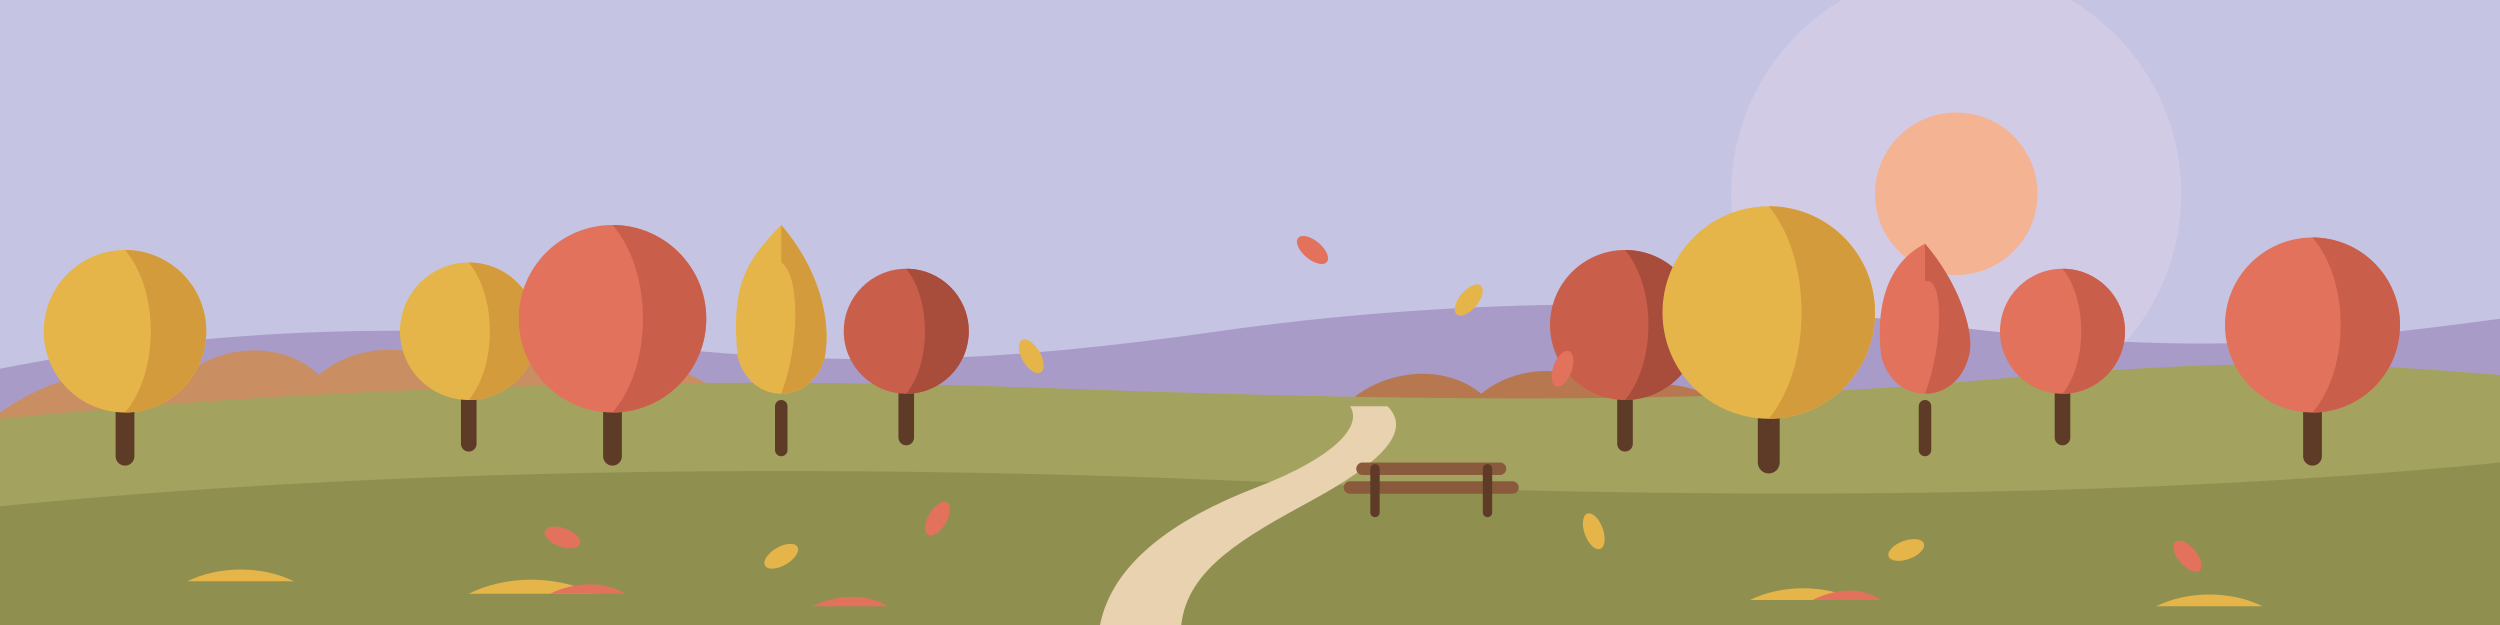
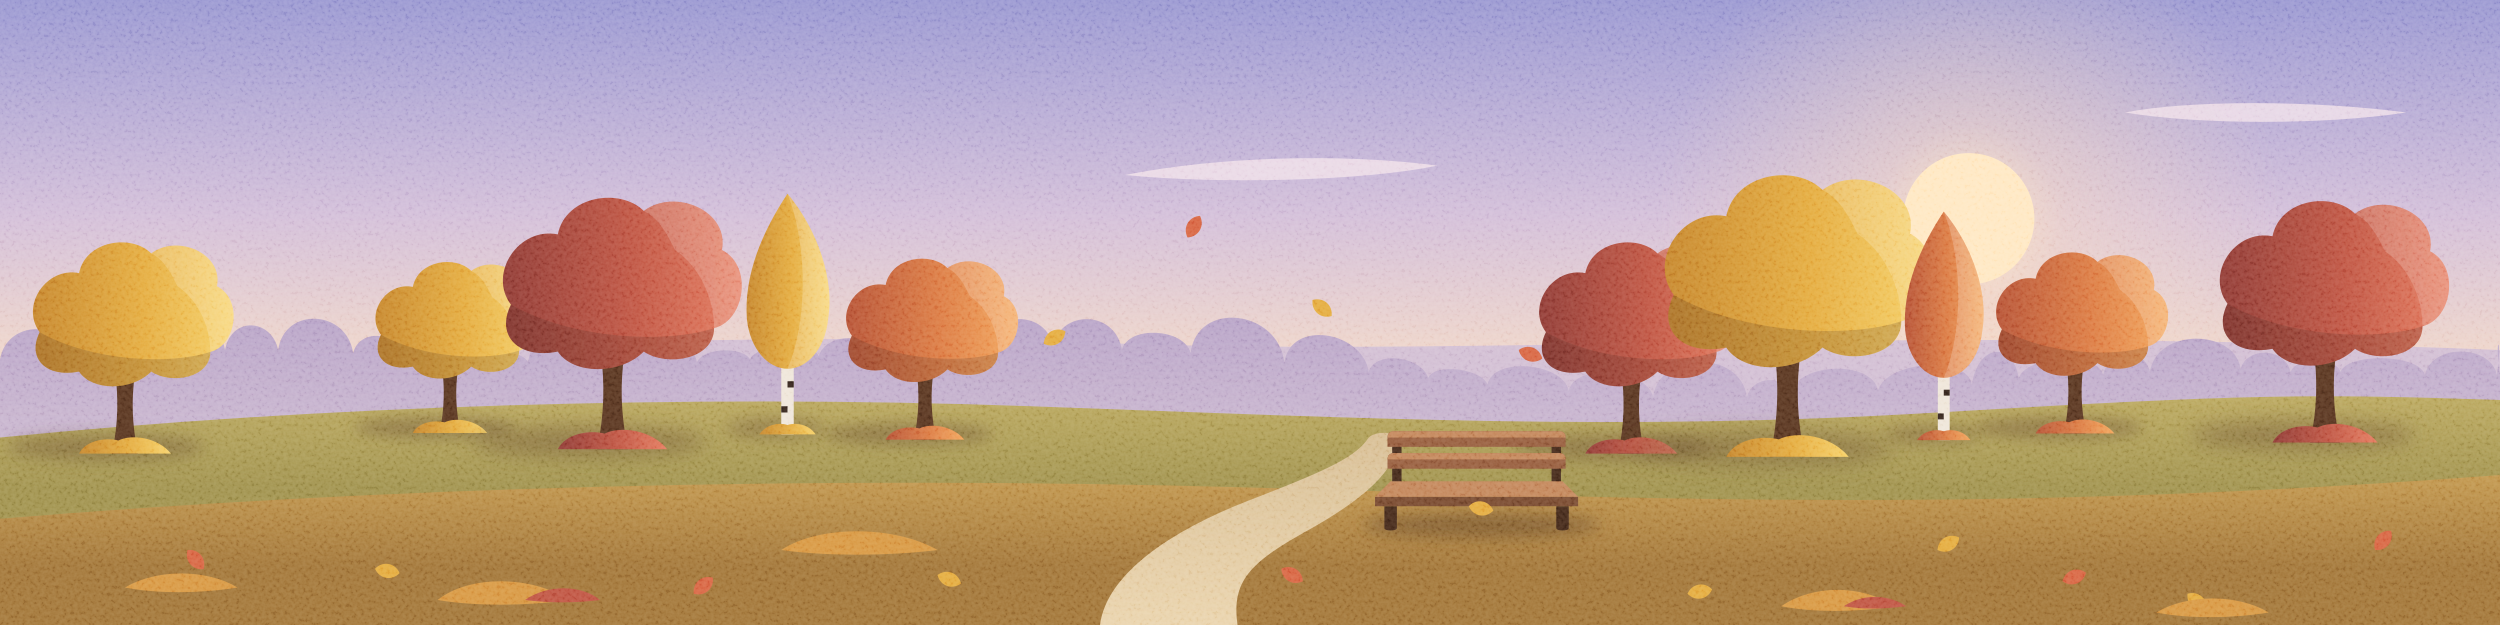
- <svg xmlns="http://www.w3.org/2000/svg" viewBox="0 0 800 200" width="800" height="200" preserveAspectRatio="xMidYMid slice">
-   <rect width="800" height="200" fill="#c5c4e2" />
-   <circle cx="626" cy="62" r="72" fill="#d2cbe6" />
-   <circle cx="626" cy="62" r="26" fill="#f4b393" />
-   <path d="M0 118c60-12 130-16 200-8s120 6 190-4 150-12 230-2 120 6 180-2v40H0z" fill="#a99bc8" />
-   <path d="M0 132c20-14 40-16 56-8 10-14 34-16 46-4 14-12 36-10 46 2 12-8 30-8 40 2 14-10 34-8 44 4l568-2v30H0z" fill="#c98f63" />
-   <path d="M430 130c12-12 32-14 44-4 12-10 32-10 42 2 12-8 28-6 38 4 14-8 30-6 40 4 12-8 30-6 42 4 14-10 34-10 44 2 12-6 26-4 34 2l86-2v20H430z" fill="#b8784f" />
-   <path d="M0 134c100-10 220-14 330-10s210 6 300-2 120-6 170-2v80H0z" fill="#a3a35f" />
-   <path d="M0 162c120-12 260-14 400-8s280 6 400-6v52H0z" fill="#8f9050" />
-   <path d="M352 200c4-20 24-34 50-44s34-20 30-26h12c8 8-2 18-24 30s-40 22-42 40z" fill="#e8d2b0" />
-   <path d="M150 142v-36" fill="none" stroke="#5e3b26" stroke-width="5" stroke-linecap="round" />
-   <circle cx="150" cy="106" r="22" fill="#e6b54a" />
-   <path d="M150 84a22 22 0 0 1 0 44c9-11 9-33 0-44z" fill="#d49b3c" />
-   <path d="M196 146v-44" fill="none" stroke="#5e3b26" stroke-width="6" stroke-linecap="round" />
-   <circle cx="196" cy="102" r="30" fill="#e2725b" />
-   <path d="M196 72a30 30 0 0 1 0 60c13-15 13-45 0-60z" fill="#c95f4a" />
-   <path d="M250 144v-14" fill="none" stroke="#5e3b26" stroke-width="4" stroke-linecap="round" />
-   <path d="M250 72c12 14 16 30 14 42-2 8-8 12-14 12s-12-4-14-12c-2-22 2-30 14-42z" fill="#e6b54a" />
-   <path d="M250 72c12 14 16 30 14 42-2 8-8 12-14 12 6-16 6-38 0-42z" fill="#d49b3c" />
-   <path d="M290 140v-34" fill="none" stroke="#5e3b26" stroke-width="5" stroke-linecap="round" />
-   <circle cx="290" cy="106" r="20" fill="#c95f4a" />
-   <path d="M290 86a20 20 0 0 1 0 40c8-10 8-30 0-40z" fill="#a84c3c" />
-   <path d="M520 142v-38" fill="none" stroke="#5e3b26" stroke-width="5" stroke-linecap="round" />
-   <circle cx="520" cy="104" r="24" fill="#c95f4a" />
-   <path d="M520 80a24 24 0 0 1 0 48c10-12 10-36 0-48z" fill="#a84c3c" />
-   <path d="M566 148v-48" fill="none" stroke="#5e3b26" stroke-width="7" stroke-linecap="round" />
-   <circle cx="566" cy="100" r="34" fill="#e6b54a" />
-   <path d="M566 66a34 34 0 0 1 0 68c14-17 14-51 0-68z" fill="#d49b3c" />
-   <path d="M616 144v-14" fill="none" stroke="#5e3b26" stroke-width="4" stroke-linecap="round" />
-   <path d="M616 78c12 14 16 30 14 36-2 8-8 12-14 12s-12-4-14-12c-2-16 2-30 14-36z" fill="#e2725b" />
-   <path d="M616 78c12 14 16 30 14 36-2 8-8 12-14 12 6-16 6-38 0-36z" fill="#c95f4a" />
-   <path d="M660 140v-34" fill="none" stroke="#5e3b26" stroke-width="5" stroke-linecap="round" />
-   <circle cx="660" cy="106" r="20" fill="#e2725b" />
-   <path d="M660 86a20 20 0 0 1 0 40c8-10 8-30 0-40z" fill="#c95f4a" />
-   <path d="M740 146v-42" fill="none" stroke="#5e3b26" stroke-width="6" stroke-linecap="round" />
-   <circle cx="740" cy="104" r="28" fill="#e2725b" />
-   <path d="M740 76a28 28 0 0 1 0 56c12-14 12-42 0-56z" fill="#c95f4a" />
-   <path d="M40 146v-40" fill="none" stroke="#5e3b26" stroke-width="6" stroke-linecap="round" />
-   <circle cx="40" cy="106" r="26" fill="#e6b54a" />
-   <path d="M40 80a26 26 0 0 1 0 52c11-13 11-39 0-52z" fill="#d49b3c" />
-   <path d="M432 156h52M436 150h44" fill="none" stroke="#8a5a3c" stroke-width="4" stroke-linecap="round" />
-   <path d="M440 150v14M476 150v14" fill="none" stroke="#5e3b26" stroke-width="3" stroke-linecap="round" />
-   <g fill="#e6b54a">
-     <ellipse cx="470" cy="96" rx="3" ry="6" transform="rotate(40 470 96)" />
-     <ellipse cx="330" cy="114" rx="3" ry="6" transform="rotate(-30 330 114)" />
-     <ellipse cx="610" cy="176" rx="3" ry="6" transform="rotate(70 610 176)" />
-     <ellipse cx="250" cy="178" rx="3" ry="6" transform="rotate(60 250 178)" />
-     <ellipse cx="510" cy="170" rx="3" ry="6" transform="rotate(-20 510 170)" />
+ <svg xmlns="http://www.w3.org/2000/svg" viewBox="0 0 800 200" width="800" height="200" preserveAspectRatio="xMidYMid slice" data-solid="123">
+   <rect width="800" height="200" fill="#c6b3d3" />
+   <defs>
+     <linearGradient id="sky" x1="0" y1="0" x2="0" y2="126" gradientUnits="userSpaceOnUse">
+       <stop offset="0" stop-color="#9c9ad2" />
+       <stop offset=".55" stop-color="#d4c0d9" />
+       <stop offset="1" stop-color="#f6dcc6" />
+     </linearGradient>
+     <radialGradient id="sunGlow">
+       <stop offset="0" stop-color="#ffeac8" stop-opacity=".9" />
+       <stop offset=".3" stop-color="#fbdcc0" stop-opacity=".45" />
+       <stop offset="1" stop-color="#f6dcc6" stop-opacity="0" />
+     </radialGradient>
+     <linearGradient id="far" x1="0" y1="0" x2="0" y2="1">
+       <stop offset="0" stop-color="#b9a5c8" />
+       <stop offset=".35" stop-color="#c9b6cf" />
+     </linearGradient>
+     <linearGradient id="mid" x1="0" y1="0" x2="0" y2="1">
+       <stop offset="0" stop-color="#bcaa62" />
+       <stop offset=".4" stop-color="#a39552" />
+     </linearGradient>
+     <linearGradient id="near" x1="0" y1="0" x2="0" y2="1">
+       <stop offset="0" stop-color="#c49a52" />
+       <stop offset=".6" stop-color="#a57a3e" />
+     </linearGradient>
+     <linearGradient id="yel" x1="0" y1="0" x2="1" y2="0">
+       <stop offset="0" stop-color="#c88a32" />
+       <stop offset=".55" stop-color="#e5ae44" />
+       <stop offset="1" stop-color="#f6d26c" />
+     </linearGradient>
+     <linearGradient id="ora" x1="0" y1="0" x2="1" y2="0">
+       <stop offset="0" stop-color="#b9573a" />
+       <stop offset=".55" stop-color="#dd7f48" />
+       <stop offset="1" stop-color="#f3a860" />
+     </linearGradient>
+     <linearGradient id="red" x1="0" y1="0" x2="1" y2="0">
+       <stop offset="0" stop-color="#94403a" />
+       <stop offset=".55" stop-color="#c25a48" />
+       <stop offset="1" stop-color="#e57e62" />
+     </linearGradient>
+     <linearGradient id="path" x1="0" y1="0" x2="0" y2="1">
+       <stop offset="0" stop-color="#d8bf96" />
+       <stop offset="1" stop-color="#ead4ae" />
+     </linearGradient>
+     <filter id="soft" x="-30%" y="-80%" width="160%" height="260%">
+       <feGaussianBlur stdDeviation="2.5" />
+     </filter>
+     <filter id="grain" x="0" y="0" width="100%" height="100%">
+       <feTurbulence type="fractalNoise" baseFrequency=".85" numOctaves="2" seed="7" stitchTiles="stitch" />
+       <feColorMatrix values="2.2 0 0 0 -.6  2.2 0 0 0 -.6  2.2 0 0 0 -.6  0 0 0 0 1" />
+     </filter>
+     <path id="crown" d="M-26-34C-32-42-24-54-14-52C-12-62 2-64 8-58C16-64 30-58 28-48C36-44 34-30 26-28C26-20 14-18 8-22C2-16-10-16-14-22C-24-20-30-26-26-34Z" />
+     <g id="tree">
+       <ellipse cx="-6" cy="1" rx="30" ry="4" fill="#5a3a26" opacity=".35" filter="url(#soft)" />
+       <path d="M-4 3C-2-6-2-14-3-22L-9-30-7-31.5-1-25.5 0-33H2.5L2.5-24.5 8-30.5 9.5-28.5 3-21C2-14 2-6 4 3Z" fill="#5e3b26" />
+       <use href="#crown" />
+       <path d="M8-58C16-64 30-58 28-48C36-44 34-30 26-28C26-36 22-44 16-48C14-52 12-56 8-58Z" fill="#fff" opacity=".18" />
+       <path d="M-26-34C-30-26-24-20-14-22C-10-16 2-16 8-22C14-18 26-20 26-28C14-24-10-25-26-34Z" fill="#3a1d14" opacity=".18" />
+       <path d="M-14 3C-12-1-6-2-2-1C2-3 10-2 14 3Z" />
+     </g>
+     <g id="poplar">
+       <ellipse cx="-4" cy="1" rx="16" ry="3" fill="#5a3a26" opacity=".35" filter="url(#soft)" />
+       <path d="M-2 3V-20H2V3Z" fill="#efe6da" />
+       <path d="M-2-6H0V-4H-2ZM0-14H2V-12H0Z" fill="#3a2a22" />
+       <path d="M0-74C10-62 15-46 13-34C12-24 6-18 0-18S-12-24-13-34C-14-48-8-62 0-74Z" />
+       <path d="M0-74C10-62 15-46 13-34C12-24 6-18 0-18C6-32 7-56 0-74Z" fill="#fff" opacity=".2" />
+       <path d="M-9 3C-7 0-3-1 0 0C3-1 7 0 9 3Z" />
+     </g>
+     <path id="leaf" d="M0 0C2-3 6-3 8 0C6 3 2 3 0 0Z" />
+   </defs>
+   <g id="sky">
+     <rect width="800" height="200" fill="url(#sky)" />
+     <circle cx="630" cy="70" r="100" fill="url(#sunGlow)" />
+     <circle cx="630" cy="70" r="21" fill="#ffe8c4" />
+     <path d="M360 56C390 50 430 49 460 53C436 58 390 59 360 56ZM680 36C700 32 740 32 770 36C744 40 704 40 680 36Z" fill="#f2e2ea" opacity=".8" />
  </g>
-   <g fill="#e2725b">
-     <ellipse cx="420" cy="80" rx="3" ry="6" transform="rotate(-50 420 80)" />
-     <ellipse cx="500" cy="118" rx="3" ry="6" transform="rotate(20 500 118)" />
-     <ellipse cx="180" cy="172" rx="3" ry="6" transform="rotate(-70 180 172)" />
-     <ellipse cx="300" cy="166" rx="3" ry="6" transform="rotate(30 300 166)" />
-     <ellipse cx="700" cy="178" rx="3" ry="6" transform="rotate(-40 700 178)" />
+   <g id="far">
+     <path d="M0 122C120 110 240 106 360 110S600 104 800 112V200H0Z" fill="#d3c0d4" />
+     <path d="M0 115C2 103 19 102 21 113C23 103 48 102 50 112C52 100 70 100 72 112C74 101 87 102 89 112C91 98 111 99 113 113C115 105 127 106 129 114C131 100 142 100 144 115C146 110 167 111 169 116C171 99 197 99 199 116C201 104 221 104 223 116C225 111 238 111 240 115C242 110 260 109 262 114C264 107 277 106 279 113C281 103 292 102 294 112C296 97 313 97 315 112C317 99 335 99 337 111C339 99 357 99 359 112C361 104 379 105 381 113C383 96 409 99 411 116C413 102 436 106 438 119C440 112 455 114 457 121C459 116 474 118 476 123C478 114 500 116 502 125C504 116 527 118 529 127C531 112 557 112 559 127C561 120 571 120 573 126C575 116 599 115 601 125C603 116 629 113 631 123C633 110 644 109 646 121C648 114 671 112 673 120C675 111 686 111 688 119C690 105 715 105 717 118C719 111 731 111 733 119C735 114 747 114 749 119C751 113 774 113 776 120C778 110 797 110 799 120C801 107 798 107 800 120V200H0Z" fill="url(#far)" />
  </g>
-   <path d="M150 190c12-6 28-6 40 0zM560 192c10-5 24-5 34 0zM60 186c10-5 24-5 34 0zM690 194c10-5 24-5 34 0z" fill="#e6b54a" />
-   <path d="M176 190c8-4 18-4 24 0zM580 192c8-4 16-4 22 0zM260 194c8-4 18-4 24 0z" fill="#e2725b" />
+   <g id="mid">
+     <path d="M0 140C100 130 220 126 330 130S520 138 620 132 740 126 800 128V200H0Z" fill="url(#mid)" />
+     <use href="#tree" fill="url(#yel)" transform="translate(40 142) scale(1.05)" />
+     <use href="#tree" fill="url(#yel)" transform="translate(144 136) scale(.85)" />
+     <use href="#tree" fill="url(#red)" transform="translate(196 140) scale(1.25)" />
+     <use href="#poplar" fill="url(#yel)" transform="translate(252 136)" />
+     <use href="#tree" fill="url(#ora)" transform="translate(296 138) scale(.9)" />
+     <use href="#tree" fill="url(#red)" transform="translate(522 142) scale(1.05)" />
+     <use href="#tree" fill="url(#yel)" transform="translate(572 142) scale(1.4)" />
+     <use href="#poplar" fill="url(#ora)" transform="translate(622 138) scale(.95)" />
+     <use href="#tree" fill="url(#ora)" transform="translate(664 136) scale(.9)" />
+     <use href="#tree" fill="url(#red)" transform="translate(744 138) scale(1.2)" />
+   </g>
+   <g id="near">
+     <path d="M0 166C120 156 260 152 400 156S640 164 800 152V200H0Z" fill="url(#near)" />
+     <path d="M352 200C354 184 374 170 400 160S434 146 438 140C440 138 446 138 447 140C448 150 436 160 418 170S394 186 396 200Z" fill="url(#path)" />
+     <g transform="translate(0 -6)">
+       <ellipse cx="474" cy="174" rx="38" ry="4" fill="#4a2f1c" opacity=".4" filter="url(#soft)" />
+       <path d="M447 148V162M498 148V162" stroke="#4a2f20" stroke-width="3" stroke-linecap="round" />
+       <path d="M446 144H499C500.5 144 501 145 501 146V149H444V146C444 145 444.5 144 446 144ZM446 151H499C500.5 151 501 152 501 153V156H444V153C444 152 444.5 151 446 151Z" fill="#9a6243" />
+       <path d="M444 146C444 145 444.5 144 446 144H499C500.5 144 501 145 501 146ZM444 153C444 152 444.5 151 446 151H499C500.5 151 501 152 501 153Z" fill="#c58a5f" />
+       <path d="M445 160H500L505 165H440Z" fill="#c58a5f" />
+       <path d="M440 165H505V168H440Z" fill="#7d4f35" />
+       <path d="M443 168H447V175C447 176 443 176 443 175ZM498 168H502V175C502 176 498 176 498 175Z" fill="#4a2f20" />
+     </g>
+     <g fill="#e5ae44">
+       <use href="#leaf" transform="translate(470 162) rotate(10)" />
+       <use href="#leaf" transform="translate(300 184) rotate(20)" />
+       <use href="#leaf" transform="translate(620 176) rotate(-30)" />
+       <use href="#leaf" transform="translate(120 182) rotate(10)" />
+       <use href="#leaf" transform="translate(700 190) rotate(40)" />
+       <use href="#leaf" transform="translate(540 190) rotate(-10)" />
+       <use href="#leaf" transform="translate(420 96) rotate(40)" />
+       <use href="#leaf" transform="translate(334 110) rotate(-30)" />
+     </g>
+     <g fill="#d96a48">
+       <use href="#leaf" transform="translate(222 190) rotate(-40)" />
+       <use href="#leaf" transform="translate(410 182) rotate(30)" />
+       <use href="#leaf" transform="translate(660 186) rotate(-20)" />
+       <use href="#leaf" transform="translate(60 176) rotate(50)" />
+       <use href="#leaf" transform="translate(760 176) rotate(-50)" />
+       <use href="#leaf" transform="translate(486 112) rotate(20)" />
+       <use href="#leaf" transform="translate(380 76) rotate(-60)" />
+     </g>
+     <path d="M250 176C262 168 286 168 300 176C284 178 264 178 250 176ZM140 192C150 184 170 184 182 192C168 194 152 194 140 192ZM570 194C580 187 596 187 606 194C594 196 580 196 570 194ZM40 188C50 182 66 182 76 188C64 190 50 190 40 188ZM690 196C700 190 716 190 726 196C714 198 700 198 690 196Z" fill="#d99b48" />
+     <path d="M168 192C175 187 186 187 192 192C184 193 176 193 168 192ZM590 194C596 190 604 190 610 194C602 195 596 195 590 194Z" fill="#c25a48" />
+   </g>
+   <rect id="grain" width="800" height="200" filter="url(#grain)" opacity=".2" style="mix-blend-mode:soft-light" />
</svg>
